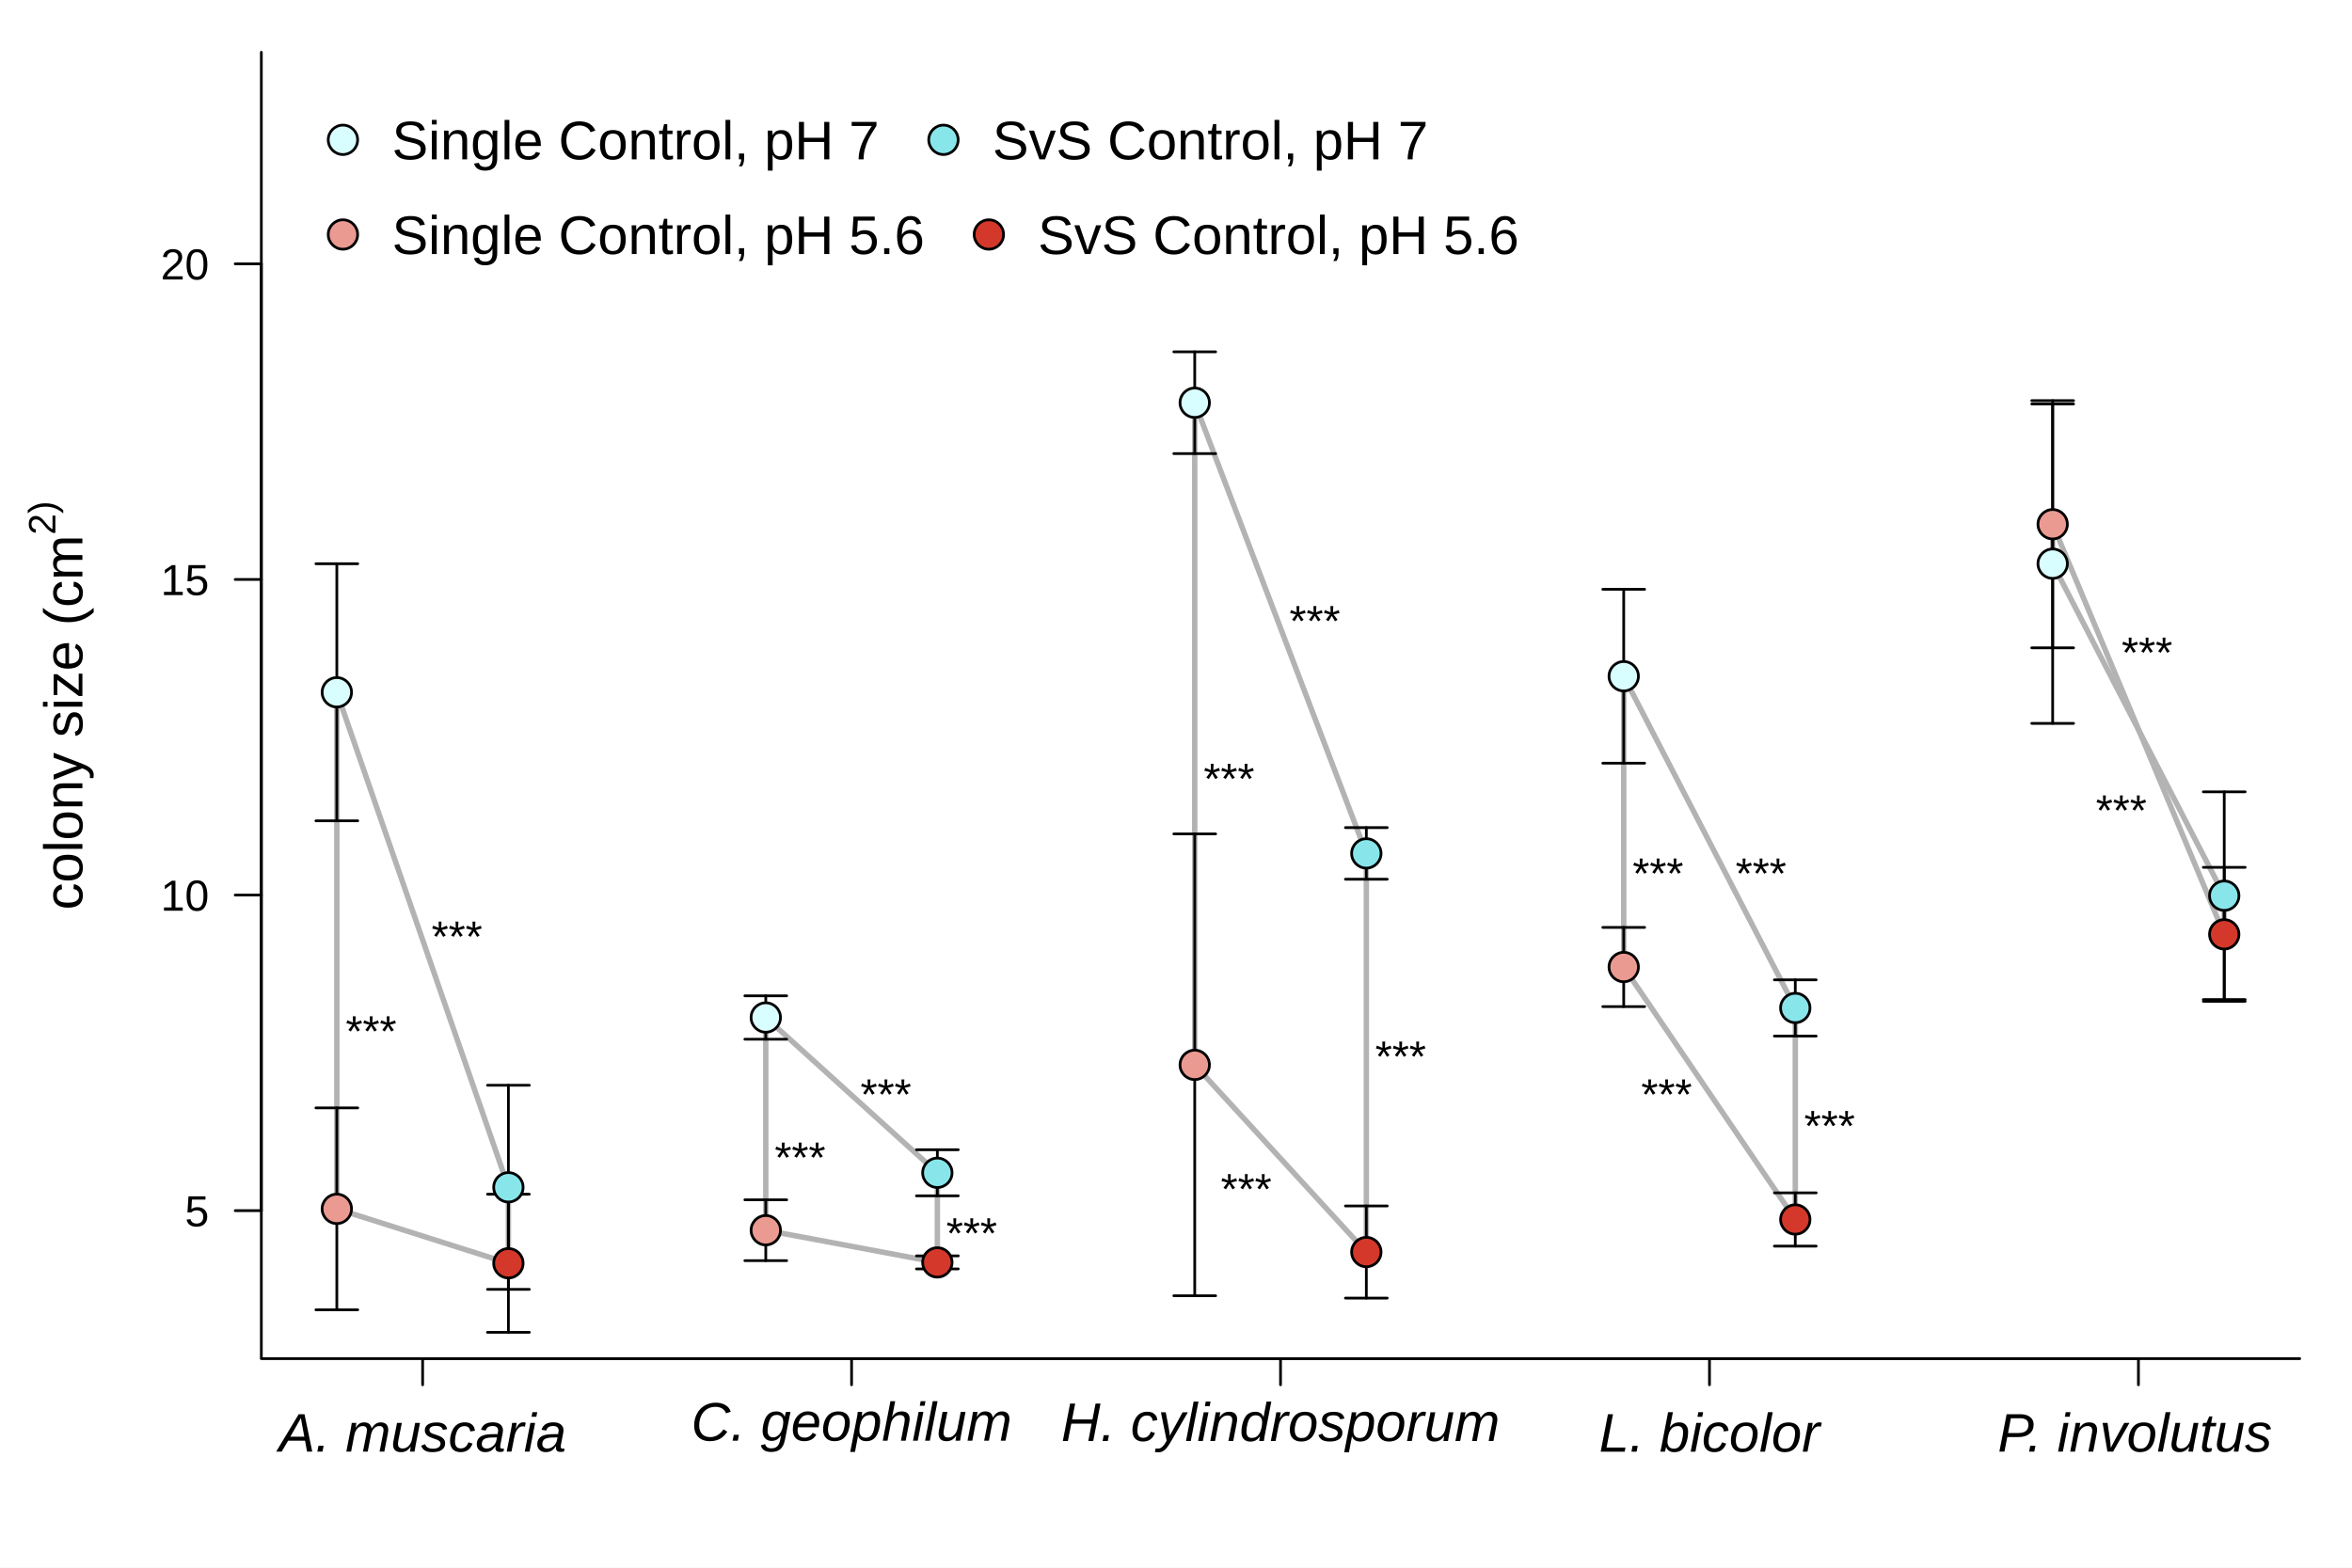
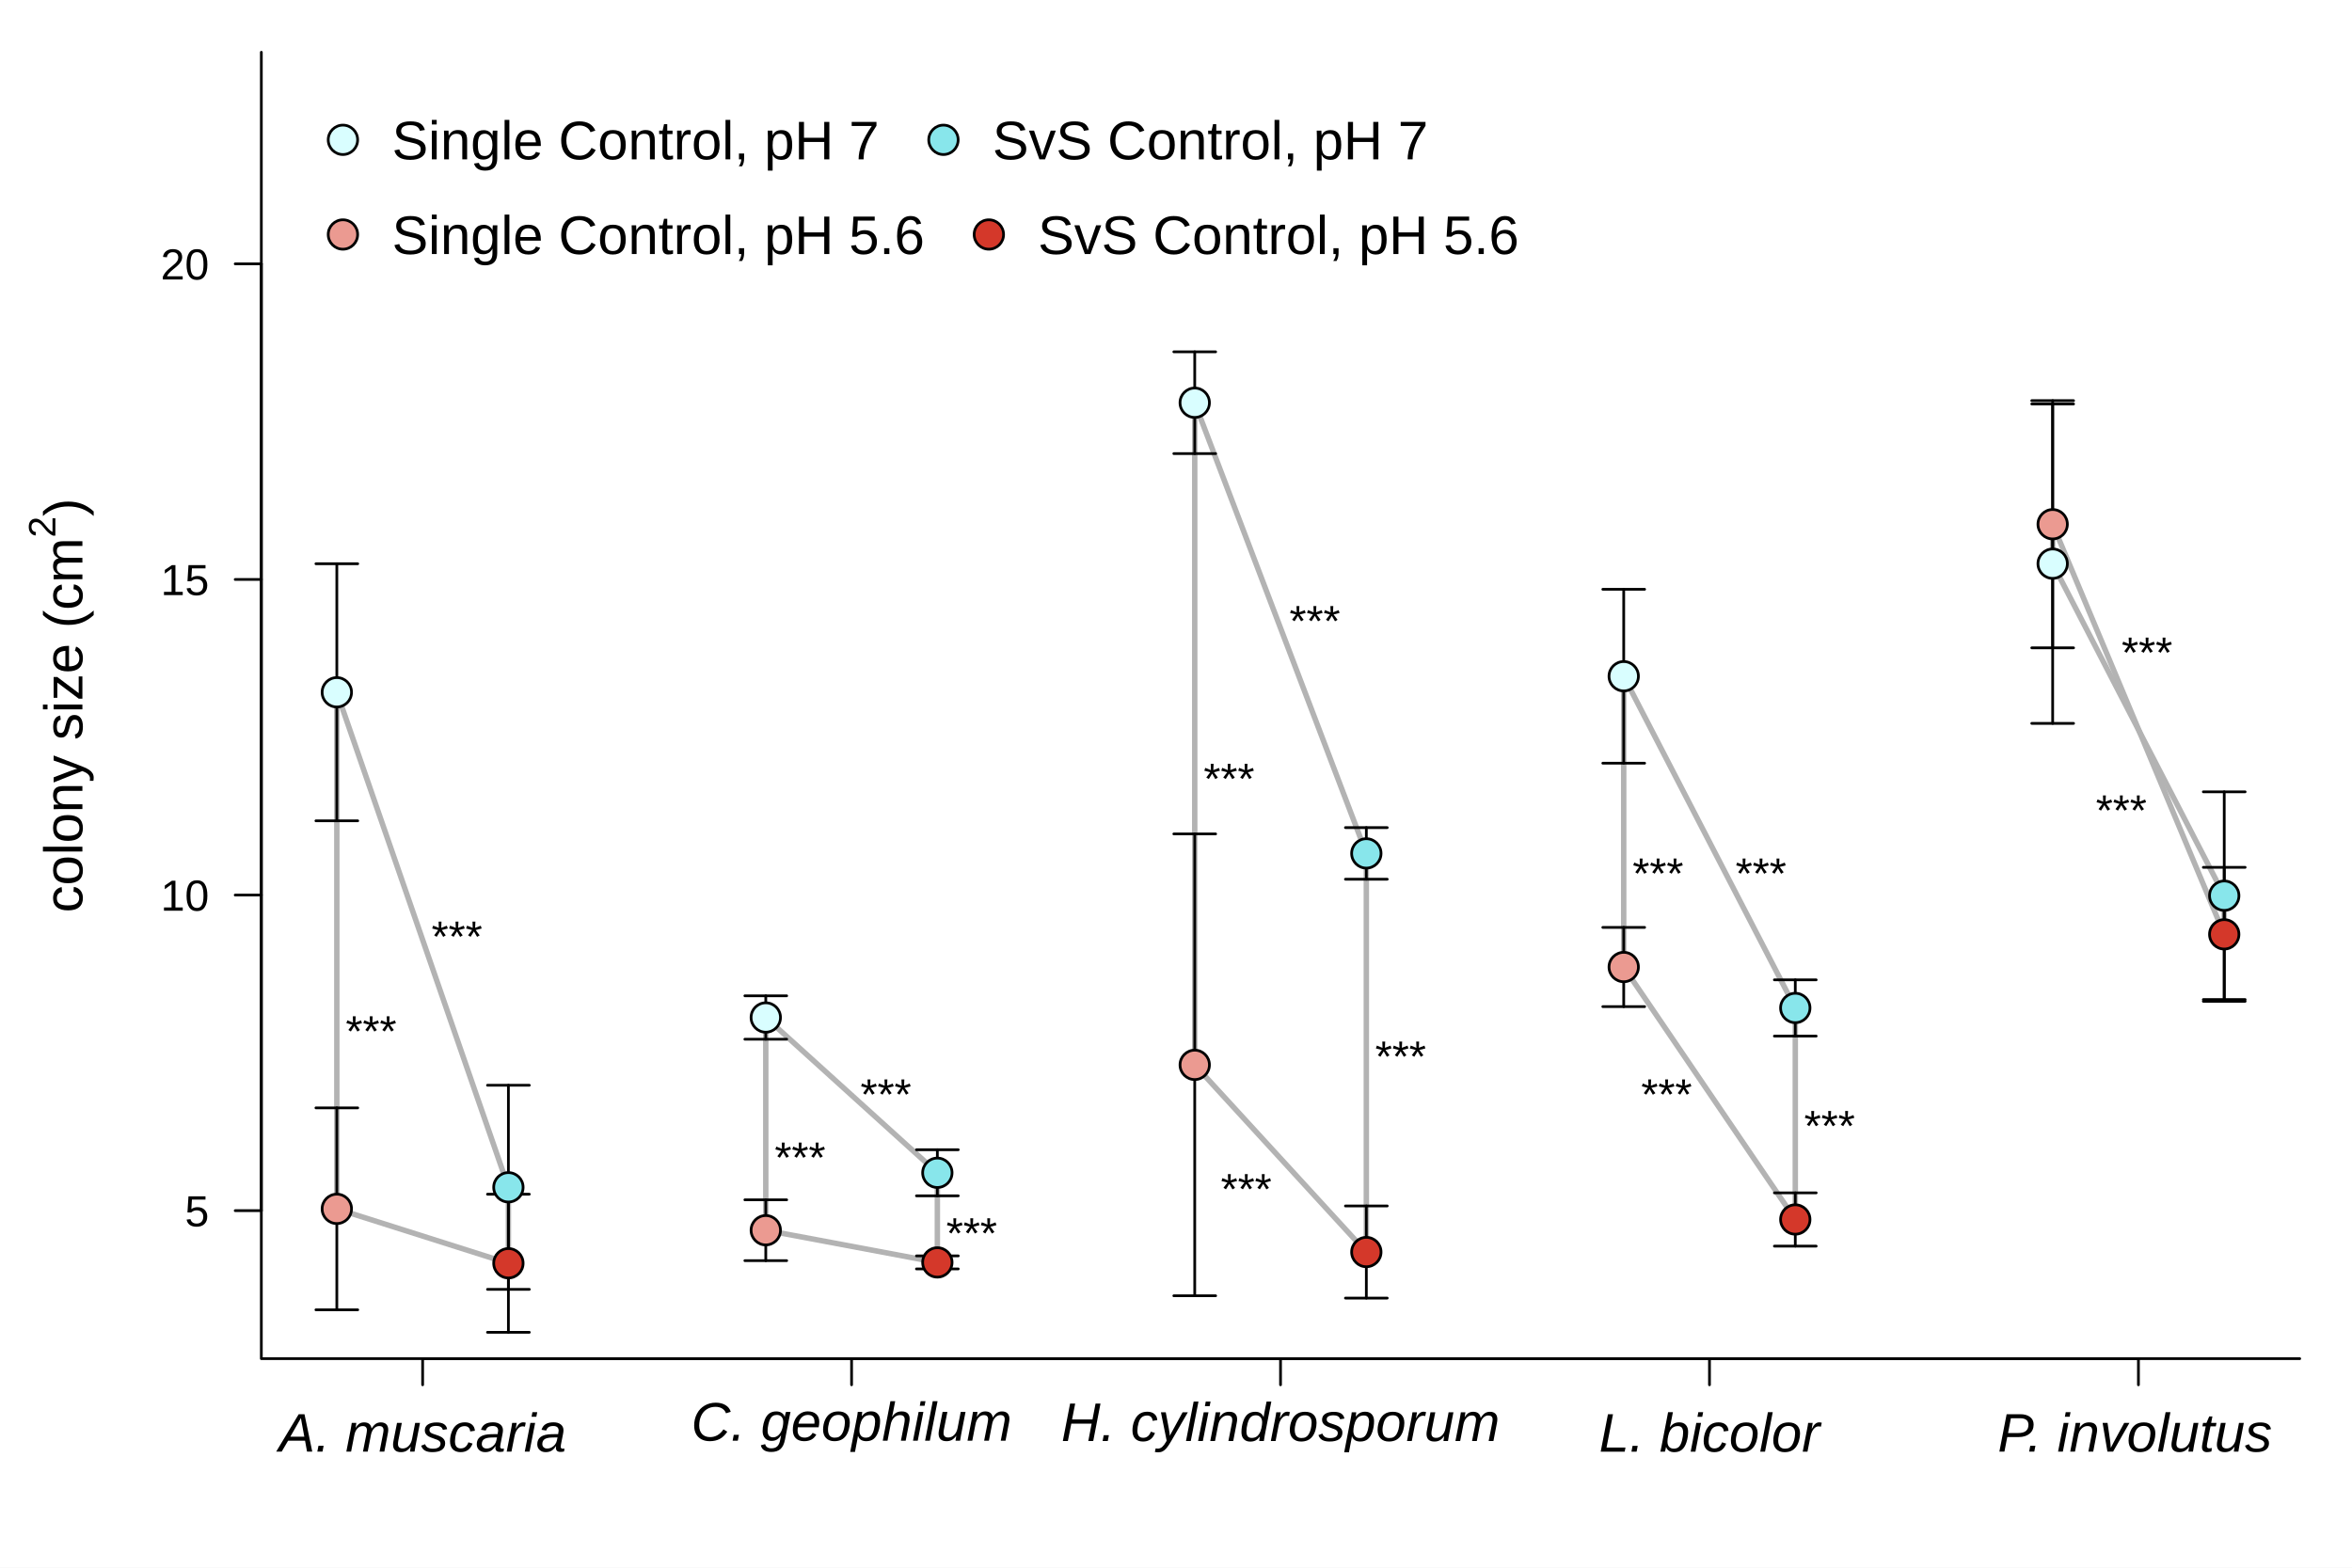
<svg xmlns="http://www.w3.org/2000/svg" class="svglite" width="648.00pt" height="432.00pt" viewBox="0 0 648.00 432.00">
  <defs>
    <style type="text/css">
    .svglite line, .svglite polyline, .svglite polygon, .svglite path, .svglite rect, .svglite circle {
      fill: none;
      stroke: #000000;
      stroke-linecap: round;
      stroke-linejoin: round;
      stroke-miterlimit: 10.00;
    }
    .svglite text {
      white-space: pre;
    }
  </style>
  </defs>
  <rect width="100%" height="100%" style="stroke: none; fill: #FFFFFF;" />
  <defs>
    <clipPath id="cpMC4wMHw2NDguMDB8MC4wMHw0MzIuMDA=">
      <rect x="0.00" y="0.00" width="648.00" height="432.00" />
    </clipPath>
  </defs>
  <g clip-path="url(#cpMC4wMHw2NDguMDB8MC4wMHw0MzIuMDA=)">
    <line x1="72.00" y1="333.61" x2="72.00" y2="72.71" style="stroke-width: 0.75;" />
    <line x1="72.00" y1="333.61" x2="64.80" y2="333.61" style="stroke-width: 0.75;" />
    <line x1="72.00" y1="246.65" x2="64.80" y2="246.65" style="stroke-width: 0.75;" />
    <line x1="72.00" y1="159.68" x2="64.80" y2="159.68" style="stroke-width: 0.75;" />
    <line x1="72.00" y1="72.71" x2="64.80" y2="72.71" style="stroke-width: 0.75;" />
    <text x="57.60" y="337.92" text-anchor="end" style="font-size: 12.00px; font-family: &quot;Arial&quot;;" textLength="6.67px" lengthAdjust="spacingAndGlyphs">5</text>
    <text x="57.60" y="250.95" text-anchor="end" style="font-size: 12.00px; font-family: &quot;Arial&quot;;" textLength="13.35px" lengthAdjust="spacingAndGlyphs">10</text>
    <text x="57.60" y="163.98" text-anchor="end" style="font-size: 12.00px; font-family: &quot;Arial&quot;;" textLength="13.35px" lengthAdjust="spacingAndGlyphs">15</text>
    <text x="57.60" y="77.02" text-anchor="end" style="font-size: 12.00px; font-family: &quot;Arial&quot;;" textLength="13.35px" lengthAdjust="spacingAndGlyphs">20</text>
    <polyline points="72.00,14.40 72.00,374.40 633.60,374.40 " style="stroke-width: 0.75;" />
-     <text transform="translate(22.70,250.76) rotate(-90)" style="font-size: 15.00px; font-family: &quot;Arial&quot;;" textLength="103.38px" lengthAdjust="spacingAndGlyphs">colony size (cm</text>
-     <text transform="translate(15.25,147.38) rotate(-90)" style="font-size: 10.50px; font-family: &quot;Arial&quot;;" textLength="9.34px" lengthAdjust="spacingAndGlyphs">2)</text>
+     <text transform="translate(22.70,251.51) rotate(-90)" style="font-size: 15.00px; font-family: &quot;Arial&quot;;" textLength="103.38px" lengthAdjust="spacingAndGlyphs">colony size (cm</text>
+     <text transform="translate(15.25,148.13) rotate(-90)" style="font-size: 10.50px; font-family: &quot;Arial&quot;;" textLength="5.84px" lengthAdjust="spacingAndGlyphs">2</text>
+     <text transform="translate(22.70,142.29) rotate(-90)" style="font-size: 15.00px; font-family: &quot;Arial&quot;;" textLength="5.00px" lengthAdjust="spacingAndGlyphs">)</text>
  </g>
  <defs>
    <clipPath id="cpNzIuMDB8NjMzLjYwfDE0LjQwfDM3NC40MA==">
      <rect x="72.00" y="14.40" width="561.60" height="360.00" />
    </clipPath>
  </defs>
  <g clip-path="url(#cpNzIuMDB8NjMzLjYwfDE0LjQwfDM3NC40MA==)">
    <line x1="140.07" y1="327.18" x2="92.80" y2="190.77" style="stroke-width: 1.50; stroke: #B3B3B3;" />
    <line x1="258.25" y1="323.18" x2="210.98" y2="280.39" style="stroke-width: 1.50; stroke: #B3B3B3;" />
    <line x1="376.44" y1="235.17" x2="329.16" y2="110.98" style="stroke-width: 1.50; stroke: #B3B3B3;" />
    <line x1="494.62" y1="277.76" x2="447.35" y2="186.35" style="stroke-width: 1.50; stroke: #B3B3B3;" />
    <line x1="612.80" y1="246.82" x2="565.53" y2="155.33" style="stroke-width: 1.50; stroke: #B3B3B3;" />
    <line x1="140.07" y1="348.11" x2="92.80" y2="333.12" style="stroke-width: 1.50; stroke: #B3B3B3;" />
    <line x1="258.25" y1="347.88" x2="210.98" y2="339.01" style="stroke-width: 1.50; stroke: #B3B3B3;" />
    <line x1="376.44" y1="345.02" x2="329.16" y2="293.44" style="stroke-width: 1.50; stroke: #B3B3B3;" />
    <line x1="494.62" y1="336.05" x2="447.35" y2="266.48" style="stroke-width: 1.50; stroke: #B3B3B3;" />
    <line x1="612.80" y1="257.47" x2="565.53" y2="144.46" style="stroke-width: 1.50; stroke: #B3B3B3;" />
    <line x1="140.07" y1="348.11" x2="140.07" y2="327.18" style="stroke-width: 1.50; stroke: #B3B3B3;" />
    <line x1="258.25" y1="347.88" x2="258.25" y2="323.18" style="stroke-width: 1.50; stroke: #B3B3B3;" />
    <line x1="376.44" y1="345.02" x2="376.44" y2="235.17" style="stroke-width: 1.50; stroke: #B3B3B3;" />
    <line x1="494.62" y1="336.05" x2="494.62" y2="277.76" style="stroke-width: 1.50; stroke: #B3B3B3;" />
    <line x1="612.80" y1="257.47" x2="612.80" y2="246.82" style="stroke-width: 1.50; stroke: #B3B3B3;" />
    <line x1="92.80" y1="333.12" x2="92.80" y2="190.77" style="stroke-width: 1.50; stroke: #B3B3B3;" />
    <line x1="210.98" y1="339.01" x2="210.98" y2="280.39" style="stroke-width: 1.50; stroke: #B3B3B3;" />
    <line x1="329.16" y1="293.44" x2="329.16" y2="110.98" style="stroke-width: 1.50; stroke: #B3B3B3;" />
    <line x1="447.35" y1="266.48" x2="447.35" y2="186.35" style="stroke-width: 1.50; stroke: #B3B3B3;" />
    <line x1="565.53" y1="144.46" x2="565.53" y2="155.33" style="stroke-width: 1.50; stroke: #B3B3B3;" />
    <line x1="92.80" y1="155.35" x2="92.80" y2="226.19" style="stroke-width: 0.75;" />
    <polyline points="98.56,155.35 92.80,155.35 87.04,155.35 " style="stroke-width: 0.75;" />
    <polyline points="87.04,226.19 92.80,226.19 98.56,226.19 " style="stroke-width: 0.75;" />
    <line x1="140.07" y1="299.06" x2="140.07" y2="355.30" style="stroke-width: 0.75;" />
    <polyline points="145.83,299.06 140.07,299.06 134.31,299.06 " style="stroke-width: 0.75;" />
    <polyline points="134.31,355.30 140.07,355.30 145.83,355.30 " style="stroke-width: 0.75;" />
    <line x1="210.98" y1="274.41" x2="210.98" y2="286.37" style="stroke-width: 0.75;" />
    <polyline points="216.74,274.41 210.98,274.41 205.22,274.41 " style="stroke-width: 0.75;" />
    <polyline points="205.22,286.37 210.98,286.37 216.74,286.37 " style="stroke-width: 0.75;" />
    <line x1="258.25" y1="316.83" x2="258.25" y2="329.53" style="stroke-width: 0.75;" />
    <polyline points="264.01,316.83 258.25,316.83 252.49,316.83 " style="stroke-width: 0.75;" />
    <polyline points="252.49,329.53 258.25,329.53 264.01,329.53 " style="stroke-width: 0.75;" />
    <line x1="329.16" y1="96.95" x2="329.16" y2="125.00" style="stroke-width: 0.75;" />
    <polyline points="334.92,96.95 329.16,96.95 323.40,96.95 " style="stroke-width: 0.75;" />
    <polyline points="323.40,125.00 329.16,125.00 334.92,125.00 " style="stroke-width: 0.75;" />
    <line x1="376.44" y1="228.06" x2="376.44" y2="242.28" style="stroke-width: 0.75;" />
    <polyline points="382.20,228.06 376.44,228.06 370.68,228.06 " style="stroke-width: 0.75;" />
    <polyline points="370.68,242.28 376.44,242.28 382.20,242.28 " style="stroke-width: 0.75;" />
    <line x1="447.35" y1="162.39" x2="447.35" y2="210.31" style="stroke-width: 0.75;" />
    <polyline points="453.11,162.39 447.35,162.39 441.59,162.39 " style="stroke-width: 0.75;" />
    <polyline points="441.59,210.31 447.35,210.31 453.11,210.31 " style="stroke-width: 0.75;" />
    <line x1="494.62" y1="270.01" x2="494.62" y2="285.51" style="stroke-width: 0.75;" />
    <polyline points="500.38,270.01 494.62,270.01 488.86,270.01 " style="stroke-width: 0.75;" />
    <polyline points="488.86,285.51 494.62,285.51 500.38,285.51 " style="stroke-width: 0.75;" />
    <line x1="565.53" y1="111.32" x2="565.53" y2="199.34" style="stroke-width: 0.75;" />
    <polyline points="571.29,111.32 565.53,111.32 559.77,111.32 " style="stroke-width: 0.75;" />
    <polyline points="559.77,199.34 565.53,199.34 571.29,199.34 " style="stroke-width: 0.75;" />
    <line x1="612.80" y1="218.20" x2="612.80" y2="275.44" style="stroke-width: 0.75;" />
    <polyline points="618.56,218.20 612.80,218.20 607.04,218.20 " style="stroke-width: 0.75;" />
    <polyline points="607.04,275.44 612.80,275.44 618.56,275.44 " style="stroke-width: 0.75;" />
    <line x1="92.80" y1="305.29" x2="92.80" y2="360.94" style="stroke-width: 0.75;" />
    <polyline points="98.56,305.29 92.80,305.29 87.04,305.29 " style="stroke-width: 0.75;" />
    <polyline points="87.04,360.94 92.80,360.94 98.56,360.94 " style="stroke-width: 0.75;" />
    <line x1="140.07" y1="329.08" x2="140.07" y2="367.14" style="stroke-width: 0.75;" />
    <polyline points="145.83,329.08 140.07,329.08 134.31,329.08 " style="stroke-width: 0.75;" />
    <polyline points="134.31,367.14 140.07,367.14 145.83,367.14 " style="stroke-width: 0.75;" />
    <line x1="210.98" y1="330.63" x2="210.98" y2="347.39" style="stroke-width: 0.75;" />
    <polyline points="216.74,330.63 210.98,330.63 205.22,330.63 " style="stroke-width: 0.75;" />
    <polyline points="205.22,347.39 210.98,347.39 216.74,347.39 " style="stroke-width: 0.75;" />
    <line x1="258.25" y1="346.08" x2="258.25" y2="349.67" style="stroke-width: 0.75;" />
    <polyline points="264.01,346.08 258.25,346.08 252.49,346.08 " style="stroke-width: 0.75;" />
    <polyline points="252.49,349.67 258.25,349.67 264.01,349.67 " style="stroke-width: 0.75;" />
    <line x1="329.16" y1="229.80" x2="329.16" y2="357.07" style="stroke-width: 0.75;" />
    <polyline points="334.92,229.80 329.16,229.80 323.40,229.80 " style="stroke-width: 0.75;" />
    <polyline points="323.40,357.07 329.16,357.07 334.92,357.07 " style="stroke-width: 0.75;" />
    <line x1="376.44" y1="332.32" x2="376.44" y2="357.71" style="stroke-width: 0.75;" />
    <polyline points="382.20,332.32 376.44,332.32 370.68,332.32 " style="stroke-width: 0.75;" />
    <polyline points="370.68,357.71 376.44,357.71 382.20,357.71 " style="stroke-width: 0.75;" />
    <line x1="447.35" y1="255.56" x2="447.35" y2="277.39" style="stroke-width: 0.75;" />
    <polyline points="453.11,255.56 447.35,255.56 441.59,255.56 " style="stroke-width: 0.75;" />
    <polyline points="441.59,277.39 447.35,277.39 453.11,277.39 " style="stroke-width: 0.75;" />
    <line x1="494.62" y1="328.71" x2="494.62" y2="343.39" style="stroke-width: 0.75;" />
    <polyline points="500.38,328.71 494.62,328.71 488.86,328.71 " style="stroke-width: 0.75;" />
    <polyline points="488.86,343.39 494.62,343.39 500.38,343.39 " style="stroke-width: 0.75;" />
    <line x1="565.53" y1="110.40" x2="565.53" y2="178.52" style="stroke-width: 0.75;" />
    <polyline points="571.29,110.40 565.53,110.40 559.77,110.40 " style="stroke-width: 0.75;" />
    <polyline points="559.77,178.52 565.53,178.52 571.29,178.52 " style="stroke-width: 0.75;" />
    <line x1="612.80" y1="239.01" x2="612.80" y2="275.93" style="stroke-width: 0.75;" />
    <polyline points="618.56,239.01 612.80,239.01 607.04,239.01 " style="stroke-width: 0.75;" />
    <polyline points="607.04,275.93 612.80,275.93 618.56,275.93 " style="stroke-width: 0.75;" />
    <circle cx="92.80" cy="190.77" r="4.05" style="stroke-width: 0.75; fill: #D9FEFF;" />
    <circle cx="140.07" cy="327.18" r="4.05" style="stroke-width: 0.75; fill: #88E6EB;" />
    <circle cx="210.98" cy="280.39" r="4.05" style="stroke-width: 0.75; fill: #D9FEFF;" />
    <circle cx="258.25" cy="323.18" r="4.05" style="stroke-width: 0.75; fill: #88E6EB;" />
    <circle cx="329.16" cy="110.98" r="4.05" style="stroke-width: 0.75; fill: #D9FEFF;" />
    <circle cx="376.44" cy="235.17" r="4.05" style="stroke-width: 0.75; fill: #88E6EB;" />
    <circle cx="447.35" cy="186.35" r="4.05" style="stroke-width: 0.75; fill: #D9FEFF;" />
    <circle cx="494.62" cy="277.76" r="4.05" style="stroke-width: 0.75; fill: #88E6EB;" />
    <circle cx="565.53" cy="155.33" r="4.05" style="stroke-width: 0.75; fill: #D9FEFF;" />
    <circle cx="612.80" cy="246.82" r="4.05" style="stroke-width: 0.75; fill: #88E6EB;" />
    <circle cx="92.80" cy="333.12" r="4.05" style="stroke-width: 0.75; fill: #EB9A91;" />
    <circle cx="140.07" cy="348.11" r="4.05" style="stroke-width: 0.75; fill: #D4382A;" />
    <circle cx="210.98" cy="339.01" r="4.05" style="stroke-width: 0.75; fill: #EB9A91;" />
    <circle cx="258.25" cy="347.88" r="4.05" style="stroke-width: 0.75; fill: #D4382A;" />
    <circle cx="329.16" cy="293.44" r="4.05" style="stroke-width: 0.75; fill: #EB9A91;" />
    <circle cx="376.44" cy="345.02" r="4.05" style="stroke-width: 0.75; fill: #D4382A;" />
    <circle cx="447.35" cy="266.48" r="4.05" style="stroke-width: 0.75; fill: #EB9A91;" />
    <circle cx="494.62" cy="336.05" r="4.05" style="stroke-width: 0.75; fill: #D4382A;" />
    <circle cx="565.53" cy="144.46" r="4.05" style="stroke-width: 0.75; fill: #EB9A91;" />
    <circle cx="612.80" cy="257.47" r="4.05" style="stroke-width: 0.75; fill: #D4382A;" />
    <text x="102.25" y="288.31" text-anchor="middle" style="font-size: 12.00px; font-family: &quot;Arial&quot;;" textLength="14.02px" lengthAdjust="spacingAndGlyphs">***</text>
    <text x="220.44" y="323.10" text-anchor="middle" style="font-size: 12.00px; font-family: &quot;Arial&quot;;" textLength="14.02px" lengthAdjust="spacingAndGlyphs">***</text>
    <text x="338.62" y="218.74" text-anchor="middle" style="font-size: 12.00px; font-family: &quot;Arial&quot;;" textLength="14.02px" lengthAdjust="spacingAndGlyphs">***</text>
    <text x="456.80" y="244.83" text-anchor="middle" style="font-size: 12.00px; font-family: &quot;Arial&quot;;" textLength="14.02px" lengthAdjust="spacingAndGlyphs">***</text>
    <text x="267.71" y="343.97" text-anchor="middle" style="font-size: 12.00px; font-family: &quot;Arial&quot;;" textLength="14.02px" lengthAdjust="spacingAndGlyphs">***</text>
    <text x="385.89" y="295.27" text-anchor="middle" style="font-size: 12.00px; font-family: &quot;Arial&quot;;" textLength="14.02px" lengthAdjust="spacingAndGlyphs">***</text>
    <text x="504.07" y="314.40" text-anchor="middle" style="font-size: 12.00px; font-family: &quot;Arial&quot;;" textLength="14.02px" lengthAdjust="spacingAndGlyphs">***</text>
    <text x="343.35" y="331.80" text-anchor="middle" style="font-size: 12.00px; font-family: &quot;Arial&quot;;" textLength="14.02px" lengthAdjust="spacingAndGlyphs">***</text>
    <text x="459.16" y="305.71" text-anchor="middle" style="font-size: 12.00px; font-family: &quot;Arial&quot;;" textLength="14.02px" lengthAdjust="spacingAndGlyphs">***</text>
    <text x="591.53" y="183.95" text-anchor="middle" style="font-size: 12.00px; font-family: &quot;Arial&quot;;" textLength="14.02px" lengthAdjust="spacingAndGlyphs">***</text>
    <text x="125.89" y="262.22" text-anchor="middle" style="font-size: 12.00px; font-family: &quot;Arial&quot;;" textLength="14.02px" lengthAdjust="spacingAndGlyphs">***</text>
    <text x="244.07" y="305.71" text-anchor="middle" style="font-size: 12.00px; font-family: &quot;Arial&quot;;" textLength="14.02px" lengthAdjust="spacingAndGlyphs">***</text>
    <text x="362.25" y="175.26" text-anchor="middle" style="font-size: 12.00px; font-family: &quot;Arial&quot;;" textLength="14.02px" lengthAdjust="spacingAndGlyphs">***</text>
    <text x="485.16" y="244.83" text-anchor="middle" style="font-size: 12.00px; font-family: &quot;Arial&quot;;" textLength="14.02px" lengthAdjust="spacingAndGlyphs">***</text>
    <text x="584.44" y="227.44" text-anchor="middle" style="font-size: 12.00px; font-family: &quot;Arial&quot;;" textLength="14.02px" lengthAdjust="spacingAndGlyphs">***</text>
  </g>
  <g clip-path="url(#cpMC4wMHw2NDguMDB8MC4wMHw0MzIuMDA=)">
    <line x1="116.44" y1="374.40" x2="589.16" y2="374.40" style="stroke-width: 0.75;" />
    <line x1="116.44" y1="374.40" x2="116.44" y2="381.60" style="stroke-width: 0.75;" />
    <line x1="234.62" y1="374.40" x2="234.62" y2="381.60" style="stroke-width: 0.75;" />
    <line x1="352.80" y1="374.40" x2="352.80" y2="381.60" style="stroke-width: 0.75;" />
    <line x1="470.98" y1="374.40" x2="470.98" y2="381.60" style="stroke-width: 0.75;" />
    <line x1="589.16" y1="374.40" x2="589.16" y2="381.60" style="stroke-width: 0.75;" />
    <text x="76.83" y="400.02" style="font-size: 15.00px; font-style: italic; font-family: &quot;Arial&quot;;" textLength="79.21px" lengthAdjust="spacingAndGlyphs">A. muscaria</text>
    <text x="190.42" y="397.00" style="font-size: 15.00px; font-style: italic; font-family: &quot;Arial&quot;;" textLength="88.40px" lengthAdjust="spacingAndGlyphs">C. geophilum</text>
    <text x="292.35" y="397.10" style="font-size: 15.00px; font-style: italic; font-family: &quot;Arial&quot;;" textLength="120.90px" lengthAdjust="spacingAndGlyphs">H. cylindrosporum</text>
    <text x="440.54" y="400.03" style="font-size: 15.00px; font-style: italic; font-family: &quot;Arial&quot;;" textLength="60.88px" lengthAdjust="spacingAndGlyphs">L. bicolor</text>
    <text x="550.38" y="400.02" style="font-size: 15.00px; font-style: italic; font-family: &quot;Arial&quot;;" textLength="77.57px" lengthAdjust="spacingAndGlyphs">P. involutus</text>
  </g>
  <g clip-path="url(#cpNzIuMDB8NjMzLjYwfDE0LjQwfDM3NC40MA==)">
    <circle cx="94.48" cy="64.62" r="4.05" style="stroke-width: 0.75; fill: #EB9A91;" />
    <circle cx="272.44" cy="64.62" r="4.05" style="stroke-width: 0.75; fill: #D4382A;" />
    <text x="107.98" y="70.00" style="font-size: 15.00px; font-family: &quot;Arial&quot;;" textLength="150.96px" lengthAdjust="spacingAndGlyphs">Single Control, pH 5.6 </text>
    <text x="285.94" y="70.00" style="font-size: 15.00px; font-family: &quot;Arial&quot;;" textLength="132.60px" lengthAdjust="spacingAndGlyphs">SvS Control, pH 5.6</text>
    <circle cx="94.48" cy="38.53" r="4.05" style="stroke-width: 0.75; fill: #D9FEFF;" />
    <circle cx="259.93" cy="38.53" r="4.05" style="stroke-width: 0.75; fill: #88E6EB;" />
    <text x="107.98" y="43.91" style="font-size: 15.00px; font-family: &quot;Arial&quot;;" textLength="138.45px" lengthAdjust="spacingAndGlyphs">Single Control, pH 7 </text>
    <text x="273.43" y="43.91" style="font-size: 15.00px; font-family: &quot;Arial&quot;;" textLength="120.09px" lengthAdjust="spacingAndGlyphs">SvS Control, pH 7</text>
  </g>
</svg>
